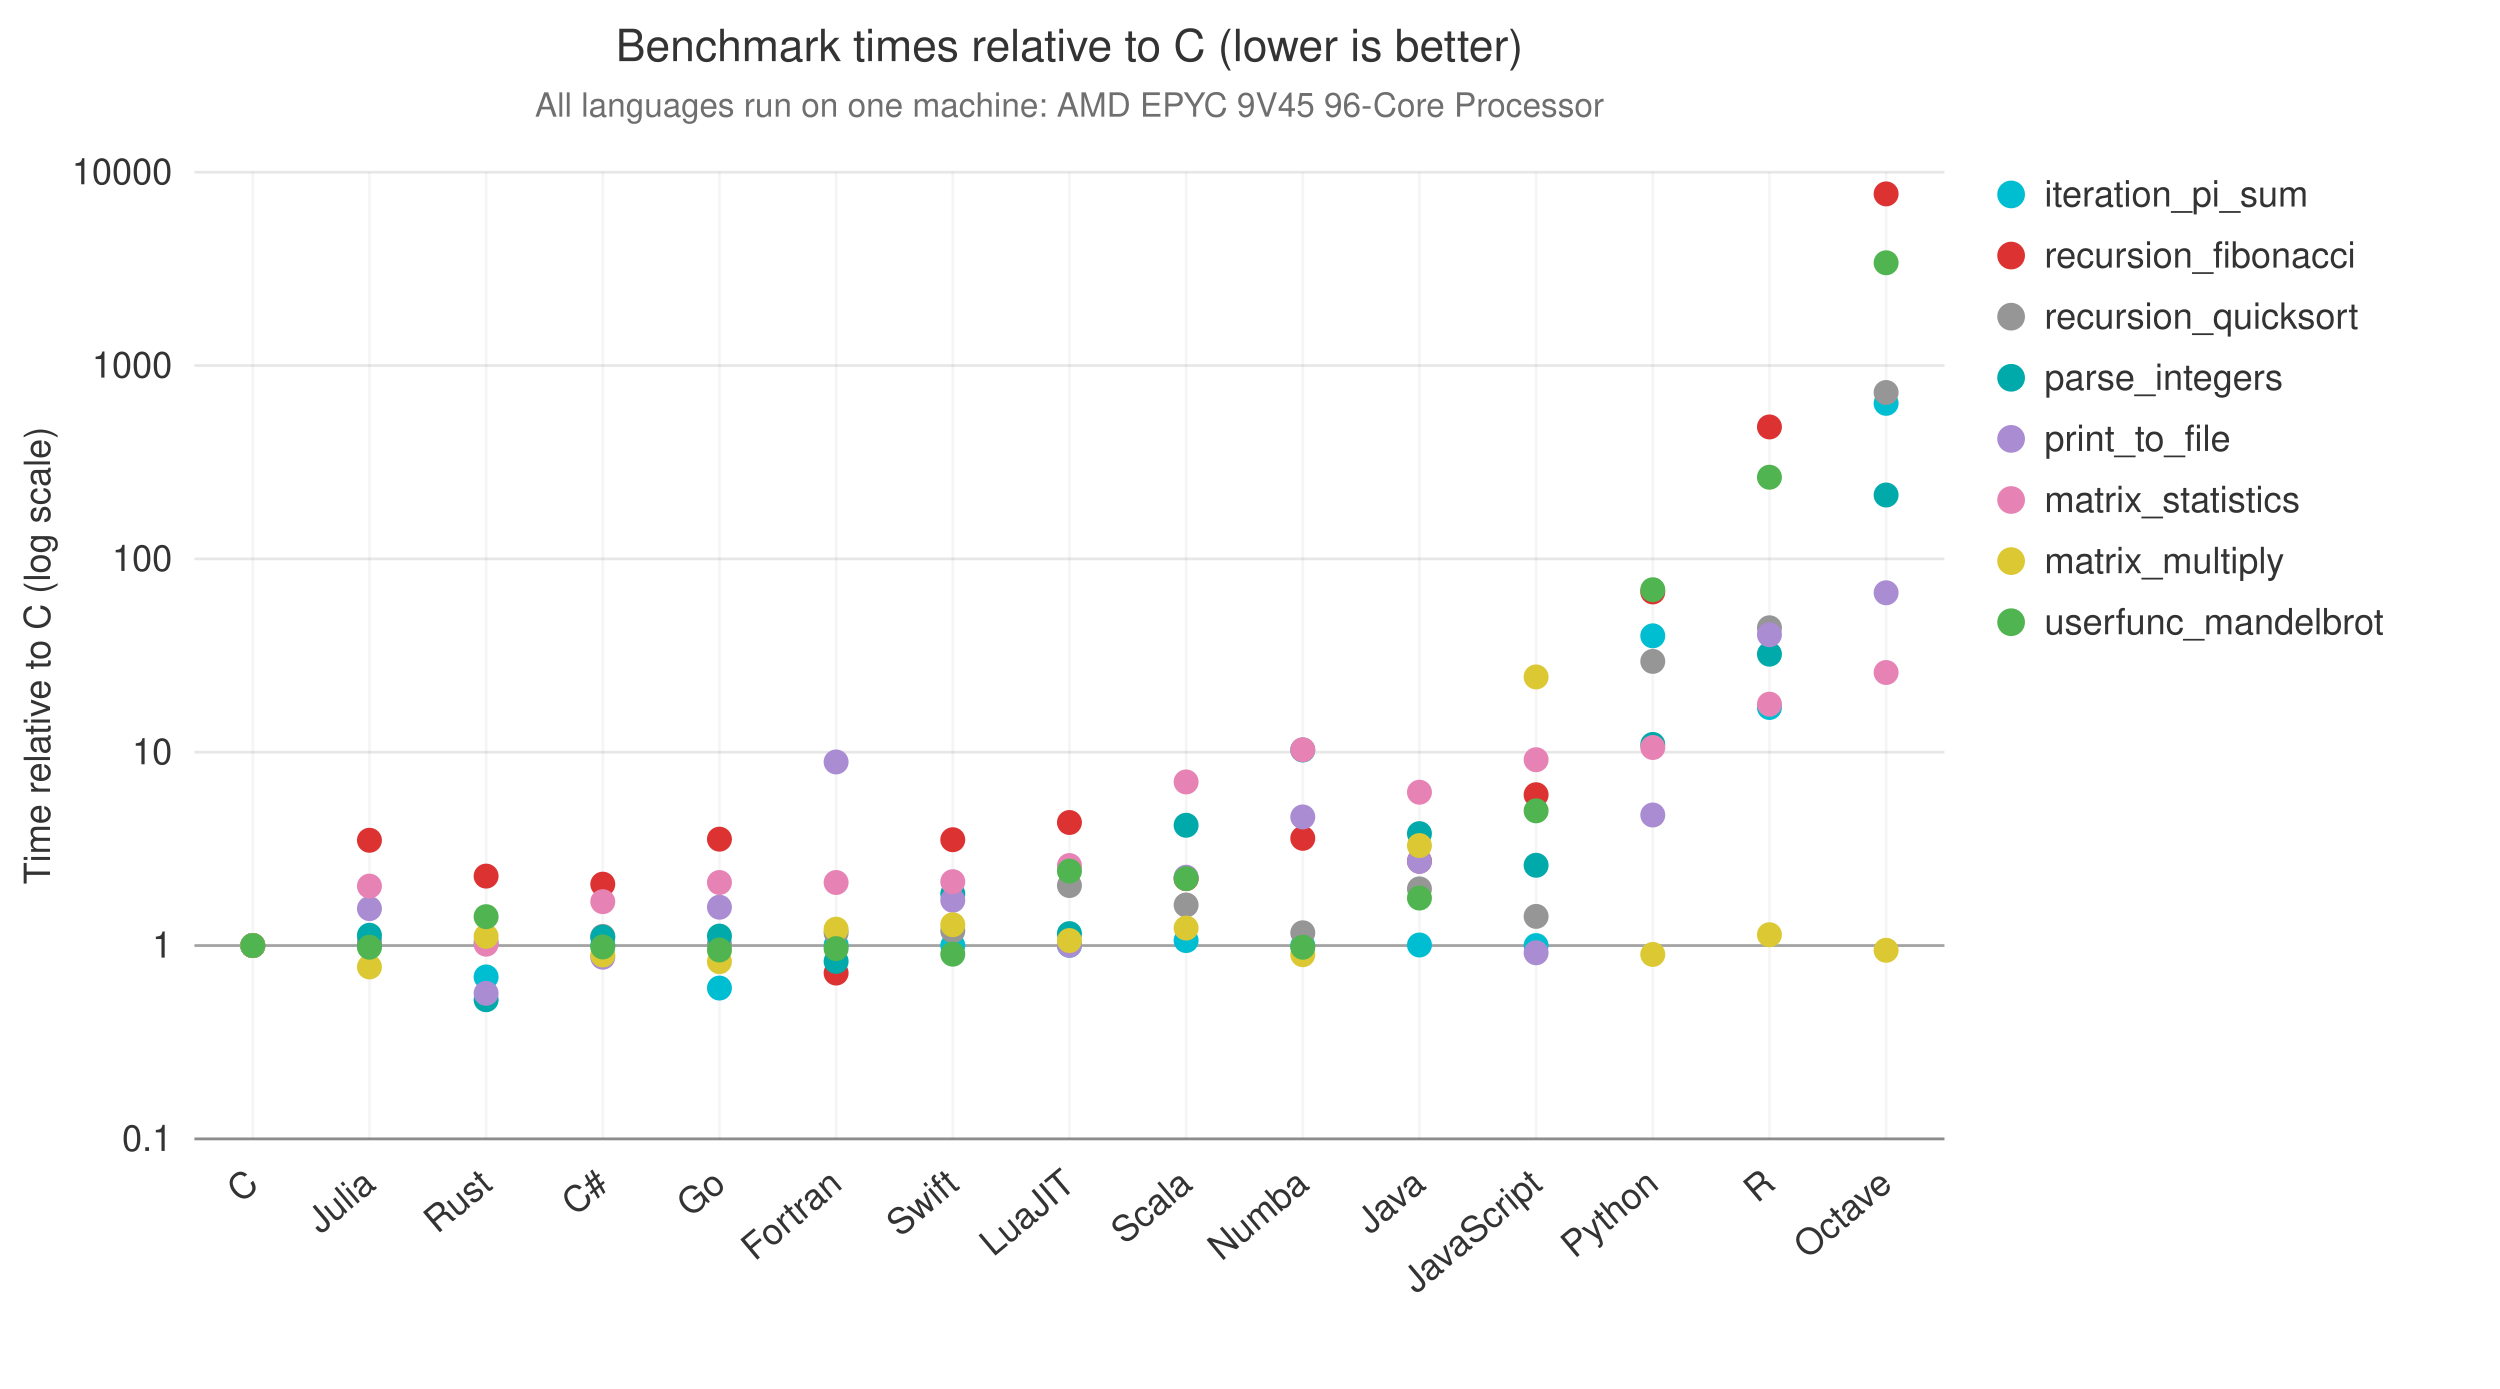
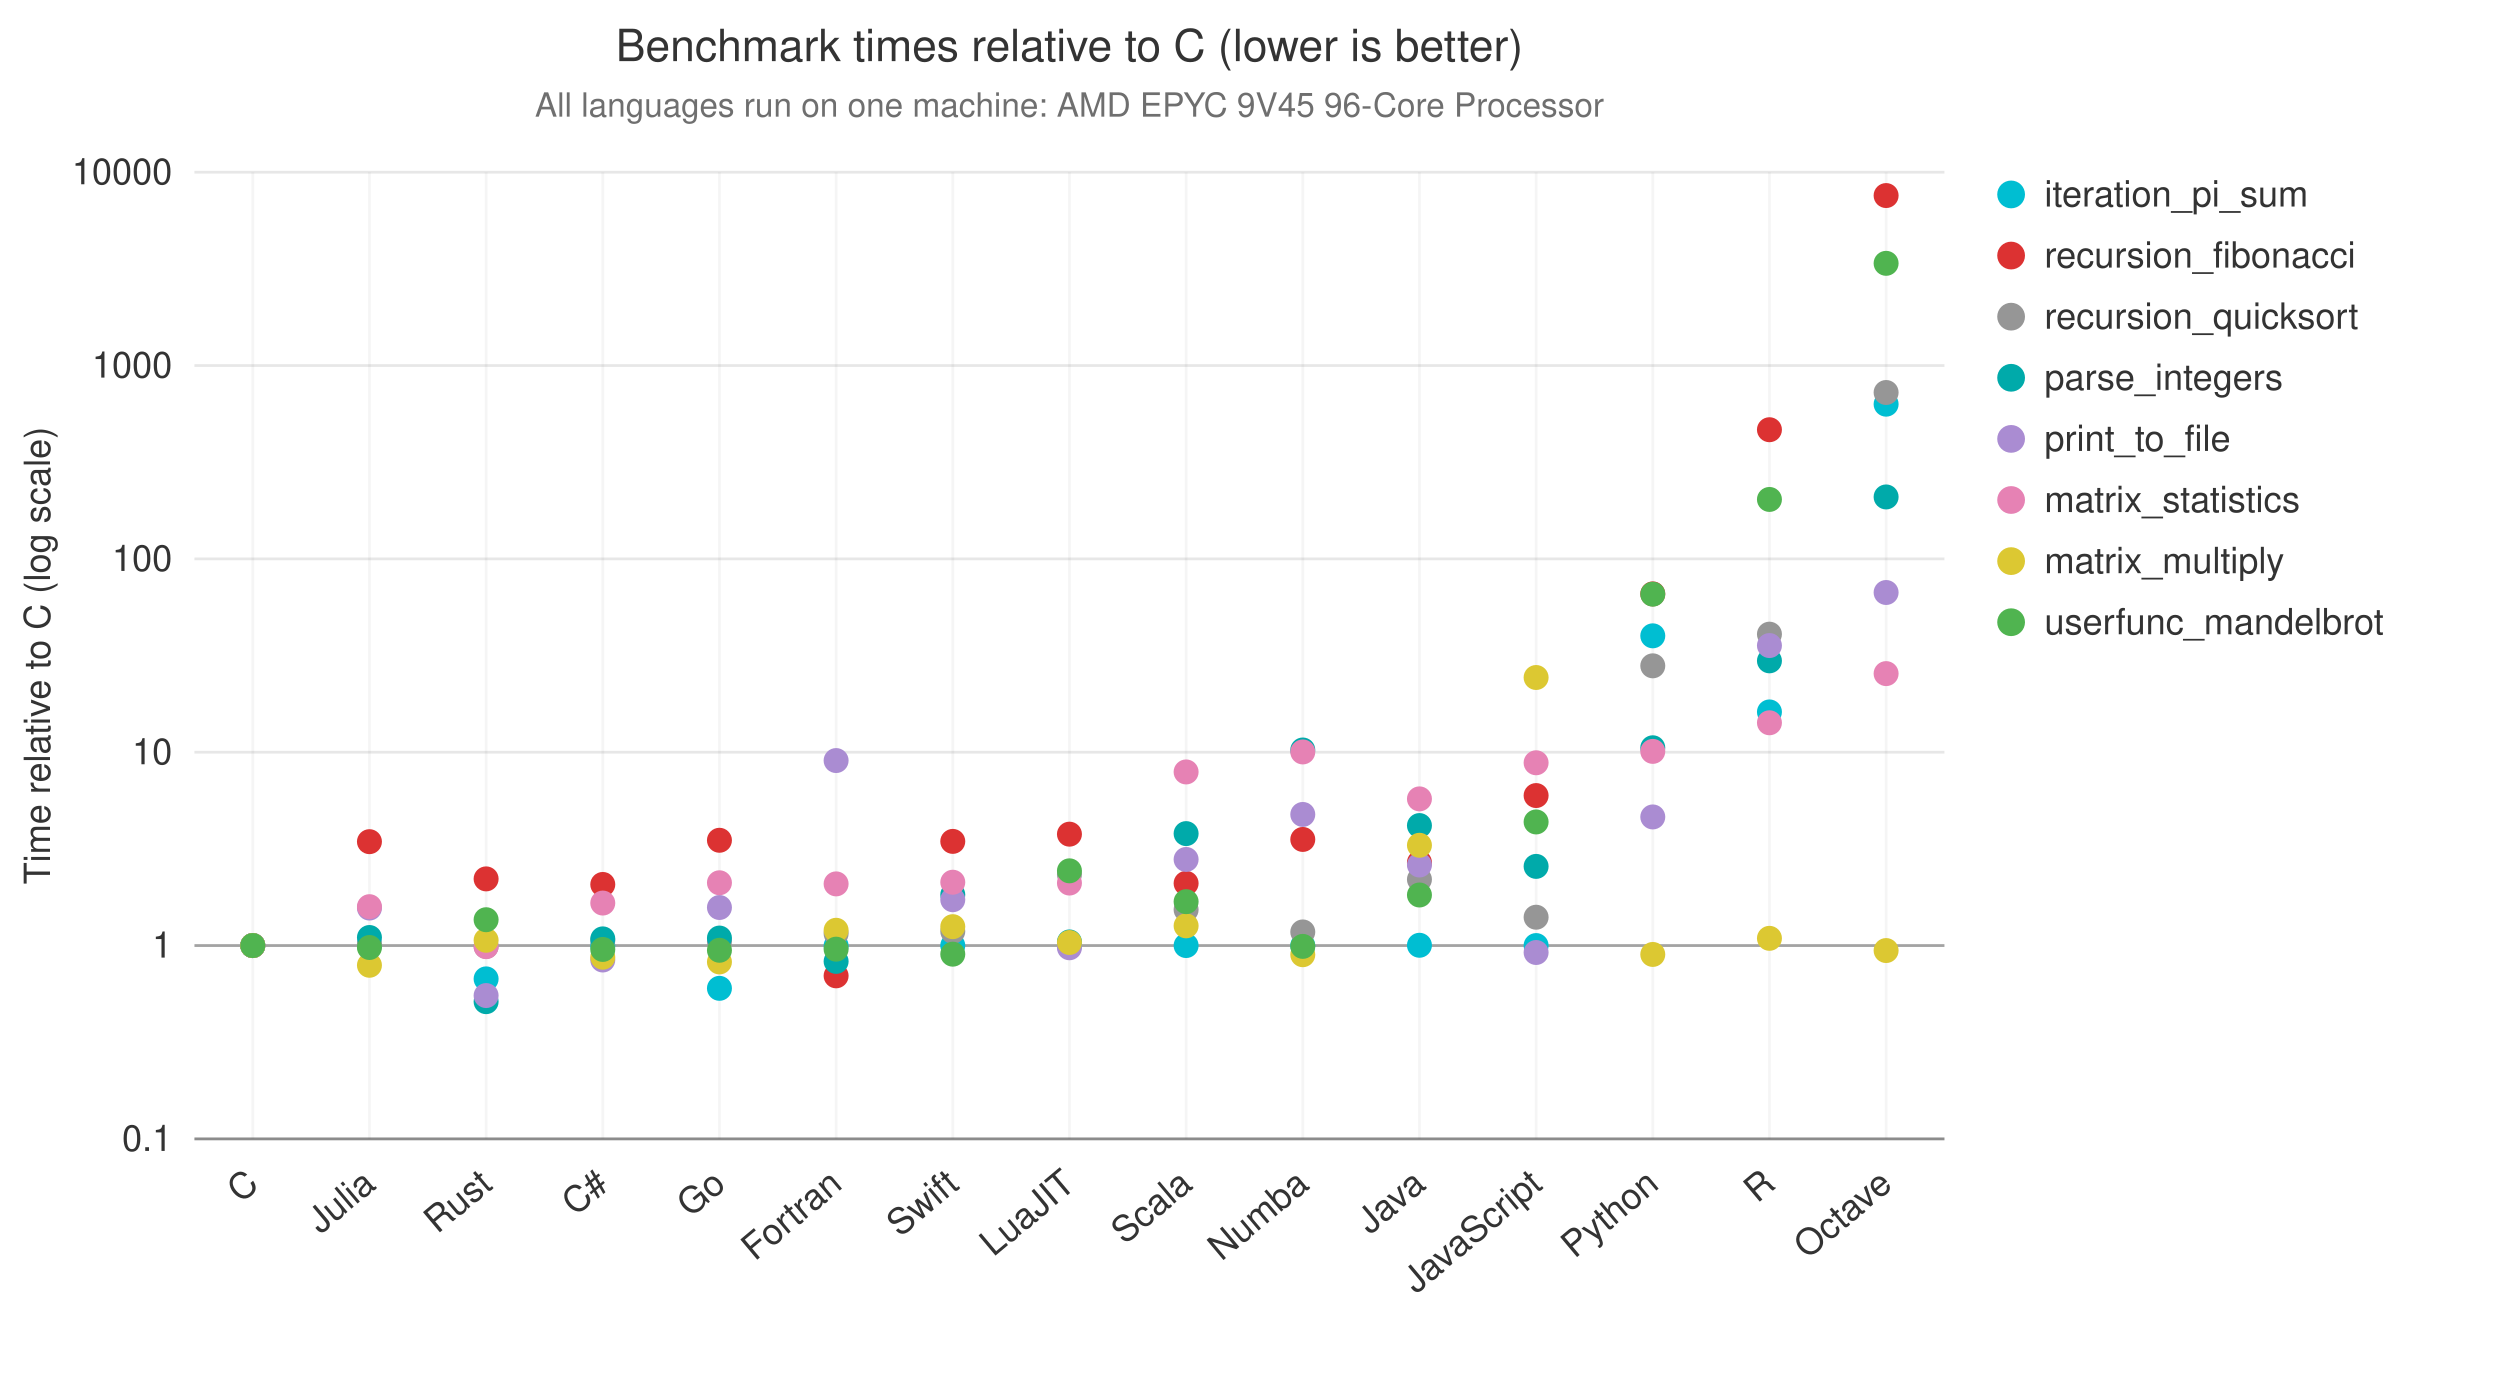
<svg xmlns="http://www.w3.org/2000/svg" class="mb-chart" viewBox="0 0 900 500" role="img" aria-labelledby="mb-chart-title" font-family="Helvetica, Arial, sans-serif" font-size="13" style="width:100%;height:auto;max-width:900px">
  <style>
  .mb-chart { color: #333; }
  @media (prefers-color-scheme: dark) { .mb-chart { color: #ddd; } }
  .mb-chart text { fill: currentColor; }
  .mb-chart .grid { stroke: currentColor; stroke-opacity: 0.12; }
  .mb-chart .grid.one { stroke-opacity: 0.45; }
  .mb-chart .grid.lang { stroke-opacity: 0.05; }
  .mb-chart .axis { stroke: currentColor; stroke-opacity: 0.5; }
  .mb-chart .muted { fill-opacity: 0.7; }
</style>
  <text x="385.0" y="22" text-anchor="middle" font-size="16">Benchmark times relative to C (lower is better)</text>
  <text class="muted" x="385.0" y="42" text-anchor="middle" font-size="12">All languages run on one machine: AMD EPYC 9V45 96-Core Processor</text>
  <line class="grid" x1="70" x2="700" y1="410.0" y2="410.0" />
  <text x="62" y="410.0" text-anchor="end" dominant-baseline="middle">0.1</text>
  <line class="grid one" x1="70" x2="700" y1="340.4" y2="340.4" />
  <text x="62" y="340.4" text-anchor="end" dominant-baseline="middle">1</text>
  <line class="grid" x1="70" x2="700" y1="270.8" y2="270.8" />
  <text x="62" y="270.8" text-anchor="end" dominant-baseline="middle">10</text>
  <line class="grid" x1="70" x2="700" y1="201.2" y2="201.2" />
  <text x="62" y="201.2" text-anchor="end" dominant-baseline="middle">100</text>
  <line class="grid" x1="70" x2="700" y1="131.6" y2="131.6" />
  <text x="62" y="131.6" text-anchor="end" dominant-baseline="middle">1000</text>
  <line class="grid" x1="70" x2="700" y1="62.0" y2="62.0" />
  <text x="62" y="62.0" text-anchor="end" dominant-baseline="middle">10000</text>
  <text transform="translate(18,236.0) rotate(-90)" text-anchor="middle">Time relative to C (log scale)</text>
  <line class="axis" x1="70" x2="700" y1="410" y2="410" />
  <line class="grid lang" x1="91.0" x2="91.0" y1="62" y2="410" />
  <text transform="translate(91.0,424) rotate(-40)" text-anchor="end" dominant-baseline="middle">C</text>
  <line class="grid lang" x1="133.0" x2="133.0" y1="62" y2="410" />
  <text transform="translate(133.0,424) rotate(-40)" text-anchor="end" dominant-baseline="middle">Julia</text>
  <line class="grid lang" x1="175.0" x2="175.0" y1="62" y2="410" />
  <text transform="translate(175.0,424) rotate(-40)" text-anchor="end" dominant-baseline="middle">Rust</text>
  <line class="grid lang" x1="217.0" x2="217.0" y1="62" y2="410" />
  <text transform="translate(217.0,424) rotate(-40)" text-anchor="end" dominant-baseline="middle">C#</text>
  <line class="grid lang" x1="259.0" x2="259.0" y1="62" y2="410" />
  <text transform="translate(259.0,424) rotate(-40)" text-anchor="end" dominant-baseline="middle">Go</text>
  <line class="grid lang" x1="301.0" x2="301.0" y1="62" y2="410" />
  <text transform="translate(301.0,424) rotate(-40)" text-anchor="end" dominant-baseline="middle">Fortran</text>
  <line class="grid lang" x1="343.0" x2="343.0" y1="62" y2="410" />
  <text transform="translate(343.0,424) rotate(-40)" text-anchor="end" dominant-baseline="middle">Swift</text>
  <line class="grid lang" x1="385.0" x2="385.0" y1="62" y2="410" />
  <text transform="translate(385.0,424) rotate(-40)" text-anchor="end" dominant-baseline="middle">LuaJIT</text>
  <line class="grid lang" x1="427.0" x2="427.0" y1="62" y2="410" />
  <text transform="translate(427.0,424) rotate(-40)" text-anchor="end" dominant-baseline="middle">Scala</text>
  <line class="grid lang" x1="469.0" x2="469.0" y1="62" y2="410" />
  <text transform="translate(469.0,424) rotate(-40)" text-anchor="end" dominant-baseline="middle">Numba</text>
  <line class="grid lang" x1="511.0" x2="511.0" y1="62" y2="410" />
  <text transform="translate(511.0,424) rotate(-40)" text-anchor="end" dominant-baseline="middle">Java</text>
  <line class="grid lang" x1="553.0" x2="553.0" y1="62" y2="410" />
  <text transform="translate(553.0,424) rotate(-40)" text-anchor="end" dominant-baseline="middle">JavaScript</text>
  <line class="grid lang" x1="595.0" x2="595.0" y1="62" y2="410" />
  <text transform="translate(595.0,424) rotate(-40)" text-anchor="end" dominant-baseline="middle">Python</text>
  <line class="grid lang" x1="637.0" x2="637.0" y1="62" y2="410" />
  <text transform="translate(637.0,424) rotate(-40)" text-anchor="end" dominant-baseline="middle">R</text>
  <line class="grid lang" x1="679.0" x2="679.0" y1="62" y2="410" />
  <text transform="translate(679.0,424) rotate(-40)" text-anchor="end" dominant-baseline="middle">Octave</text>
  <g fill="rgb(0, 190, 210)">
    <circle cx="91.0" cy="340.4" r="4.5" />
-     <circle cx="133.0" cy="340.3" r="4.5" />
-     <circle cx="175.0" cy="351.7" r="4.5" />
-     <circle cx="217.0" cy="340.3" r="4.5" />
-     <circle cx="259.0" cy="355.7" r="4.5" />
-     <circle cx="301.0" cy="340.2" r="4.5" />
+     <circle cx="133.0" cy="340.4" r="4.5" />
+     <circle cx="175.0" cy="352.4" r="4.5" />
+     <circle cx="217.0" cy="340.5" r="4.5" />
+     <circle cx="259.0" cy="355.8" r="4.5" />
+     <circle cx="301.0" cy="340.5" r="4.5" />
    <circle cx="343.0" cy="340.4" r="4.5" />
-     <circle cx="385.0" cy="340.3" r="4.5" />
-     <circle cx="427.0" cy="338.6" r="4.5" />
+     <circle cx="385.0" cy="340.4" r="4.5" />
+     <circle cx="427.0" cy="340.4" r="4.5" />
    <circle cx="469.0" cy="340.4" r="4.5" />
-     <circle cx="511.0" cy="340.2" r="4.5" />
+     <circle cx="511.0" cy="340.3" r="4.5" />
    <circle cx="553.0" cy="340.4" r="4.5" />
    <circle cx="595.0" cy="228.9" r="4.5" />
-     <circle cx="637.0" cy="254.7" r="4.5" />
-     <circle cx="679.0" cy="145.2" r="4.5" />
+     <circle cx="637.0" cy="256.3" r="4.5" />
+     <circle cx="679.0" cy="145.5" r="4.5" />
  </g>
  <g fill="rgb(220, 50, 50)">
    <circle cx="91.0" cy="340.4" r="4.5" />
-     <circle cx="133.0" cy="302.5" r="4.5" />
-     <circle cx="175.0" cy="315.4" r="4.5" />
-     <circle cx="217.0" cy="318.3" r="4.5" />
-     <circle cx="259.0" cy="302.1" r="4.5" />
-     <circle cx="301.0" cy="350.3" r="4.5" />
-     <circle cx="343.0" cy="302.3" r="4.5" />
-     <circle cx="385.0" cy="296.1" r="4.5" />
-     <circle cx="427.0" cy="316.3" r="4.5" />
-     <circle cx="469.0" cy="301.8" r="4.5" />
-     <circle cx="511.0" cy="310.0" r="4.5" />
-     <circle cx="553.0" cy="286.1" r="4.5" />
-     <circle cx="595.0" cy="213.1" r="4.5" />
-     <circle cx="637.0" cy="153.7" r="4.5" />
-     <circle cx="679.0" cy="69.8" r="4.5" />
+     <circle cx="133.0" cy="303.0" r="4.5" />
+     <circle cx="175.0" cy="316.4" r="4.5" />
+     <circle cx="217.0" cy="318.4" r="4.5" />
+     <circle cx="259.0" cy="302.5" r="4.5" />
+     <circle cx="301.0" cy="351.3" r="4.5" />
+     <circle cx="343.0" cy="302.9" r="4.5" />
+     <circle cx="385.0" cy="300.3" r="4.5" />
+     <circle cx="427.0" cy="318.0" r="4.5" />
+     <circle cx="469.0" cy="302.2" r="4.5" />
+     <circle cx="511.0" cy="310.5" r="4.5" />
+     <circle cx="553.0" cy="286.4" r="4.5" />
+     <circle cx="595.0" cy="213.8" r="4.5" />
+     <circle cx="637.0" cy="154.7" r="4.5" />
+     <circle cx="679.0" cy="70.4" r="4.5" />
  </g>
  <g fill="rgb(150, 150, 150)">
    <circle cx="91.0" cy="340.4" r="4.5" />
-     <circle cx="133.0" cy="338.9" r="4.5" />
-     <circle cx="175.0" cy="339.2" r="4.5" />
-     <circle cx="217.0" cy="337.1" r="4.5" />
-     <circle cx="259.0" cy="339.9" r="4.5" />
-     <circle cx="301.0" cy="335.8" r="4.5" />
-     <circle cx="343.0" cy="335.1" r="4.5" />
-     <circle cx="385.0" cy="318.8" r="4.5" />
-     <circle cx="427.0" cy="325.8" r="4.5" />
-     <circle cx="469.0" cy="335.8" r="4.5" />
-     <circle cx="511.0" cy="320.0" r="4.5" />
-     <circle cx="553.0" cy="329.9" r="4.5" />
-     <circle cx="595.0" cy="238.1" r="4.5" />
-     <circle cx="637.0" cy="226.0" r="4.5" />
+     <circle cx="133.0" cy="339.8" r="4.5" />
+     <circle cx="175.0" cy="340.7" r="4.5" />
+     <circle cx="217.0" cy="338.6" r="4.5" />
+     <circle cx="259.0" cy="339.0" r="4.5" />
+     <circle cx="301.0" cy="336.1" r="4.5" />
+     <circle cx="343.0" cy="335.3" r="4.5" />
+     <circle cx="385.0" cy="314.8" r="4.5" />
+     <circle cx="427.0" cy="327.5" r="4.5" />
+     <circle cx="469.0" cy="335.5" r="4.5" />
+     <circle cx="511.0" cy="316.6" r="4.5" />
+     <circle cx="553.0" cy="330.2" r="4.5" />
+     <circle cx="595.0" cy="239.7" r="4.5" />
+     <circle cx="637.0" cy="228.3" r="4.5" />
    <circle cx="679.0" cy="141.3" r="4.5" />
  </g>
  <g fill="rgb(0, 170, 170)">
    <circle cx="91.0" cy="340.4" r="4.5" />
-     <circle cx="133.0" cy="336.7" r="4.5" />
-     <circle cx="175.0" cy="359.9" r="4.5" />
-     <circle cx="217.0" cy="337.4" r="4.5" />
-     <circle cx="259.0" cy="337.0" r="4.5" />
+     <circle cx="133.0" cy="337.5" r="4.5" />
+     <circle cx="175.0" cy="360.6" r="4.5" />
+     <circle cx="217.0" cy="338.0" r="4.5" />
+     <circle cx="259.0" cy="337.7" r="4.5" />
    <circle cx="301.0" cy="346.1" r="4.5" />
-     <circle cx="343.0" cy="321.8" r="4.5" />
-     <circle cx="385.0" cy="336.1" r="4.5" />
-     <circle cx="427.0" cy="297.1" r="4.5" />
+     <circle cx="343.0" cy="322.1" r="4.5" />
+     <circle cx="385.0" cy="339.1" r="4.5" />
+     <circle cx="427.0" cy="300.1" r="4.5" />
    <circle cx="469.0" cy="270.0" r="4.5" />
-     <circle cx="511.0" cy="300.1" r="4.5" />
-     <circle cx="553.0" cy="311.5" r="4.5" />
-     <circle cx="595.0" cy="268.0" r="4.5" />
-     <circle cx="637.0" cy="235.5" r="4.5" />
-     <circle cx="679.0" cy="178.2" r="4.5" />
+     <circle cx="511.0" cy="297.2" r="4.5" />
+     <circle cx="553.0" cy="311.9" r="4.5" />
+     <circle cx="595.0" cy="269.2" r="4.5" />
+     <circle cx="637.0" cy="237.9" r="4.5" />
+     <circle cx="679.0" cy="178.9" r="4.5" />
  </g>
  <g fill="rgb(170, 140, 210)">
    <circle cx="91.0" cy="340.4" r="4.5" />
-     <circle cx="133.0" cy="327.1" r="4.5" />
-     <circle cx="175.0" cy="357.6" r="4.5" />
+     <circle cx="133.0" cy="326.9" r="4.5" />
+     <circle cx="175.0" cy="358.4" r="4.5" />
+     <circle cx="217.0" cy="345.6" r="4.5" />
+     <circle cx="259.0" cy="326.7" r="4.5" />
+     <circle cx="301.0" cy="273.8" r="4.5" />
+     <circle cx="343.0" cy="323.9" r="4.5" />
+     <circle cx="385.0" cy="341.2" r="4.5" />
+     <circle cx="427.0" cy="309.4" r="4.5" />
+     <circle cx="469.0" cy="293.2" r="4.5" />
+     <circle cx="511.0" cy="311.4" r="4.5" />
+     <circle cx="553.0" cy="342.9" r="4.5" />
+     <circle cx="595.0" cy="294.1" r="4.5" />
+     <circle cx="637.0" cy="232.4" r="4.5" />
+     <circle cx="679.0" cy="213.3" r="4.5" />
+   </g>
+   <g fill="rgb(230, 130, 180)">
+     <circle cx="91.0" cy="340.4" r="4.5" />
+     <circle cx="133.0" cy="326.4" r="4.5" />
+     <circle cx="175.0" cy="340.8" r="4.5" />
+     <circle cx="217.0" cy="325.1" r="4.5" />
+     <circle cx="259.0" cy="317.8" r="4.5" />
+     <circle cx="301.0" cy="318.2" r="4.5" />
+     <circle cx="343.0" cy="317.6" r="4.5" />
+     <circle cx="385.0" cy="317.9" r="4.5" />
+     <circle cx="427.0" cy="277.9" r="4.5" />
+     <circle cx="469.0" cy="270.7" r="4.5" />
+     <circle cx="511.0" cy="287.6" r="4.5" />
+     <circle cx="553.0" cy="274.6" r="4.5" />
+     <circle cx="595.0" cy="270.5" r="4.5" />
+     <circle cx="637.0" cy="260.2" r="4.5" />
+     <circle cx="679.0" cy="242.5" r="4.5" />
+   </g>
+   <g fill="rgb(220, 200, 50)">
+     <circle cx="91.0" cy="340.4" r="4.5" />
+     <circle cx="133.0" cy="347.5" r="4.5" />
+     <circle cx="175.0" cy="338.5" r="4.5" />
    <circle cx="217.0" cy="344.6" r="4.5" />
-     <circle cx="259.0" cy="326.6" r="4.5" />
-     <circle cx="301.0" cy="274.3" r="4.5" />
-     <circle cx="343.0" cy="324.1" r="4.5" />
-     <circle cx="385.0" cy="340.3" r="4.5" />
-     <circle cx="427.0" cy="315.8" r="4.5" />
-     <circle cx="469.0" cy="294.1" r="4.5" />
-     <circle cx="511.0" cy="310.1" r="4.5" />
-     <circle cx="553.0" cy="343.0" r="4.5" />
-     <circle cx="595.0" cy="293.4" r="4.5" />
-     <circle cx="637.0" cy="228.5" r="4.5" />
-     <circle cx="679.0" cy="213.4" r="4.5" />
-   </g>
-   <g fill="rgb(230, 130, 180)">
-     <circle cx="91.0" cy="340.4" r="4.5" />
-     <circle cx="133.0" cy="319.0" r="4.5" />
-     <circle cx="175.0" cy="339.9" r="4.5" />
-     <circle cx="217.0" cy="324.6" r="4.5" />
-     <circle cx="259.0" cy="317.7" r="4.5" />
-     <circle cx="301.0" cy="317.7" r="4.5" />
-     <circle cx="343.0" cy="317.4" r="4.5" />
-     <circle cx="385.0" cy="311.6" r="4.5" />
-     <circle cx="427.0" cy="281.5" r="4.5" />
-     <circle cx="469.0" cy="269.9" r="4.5" />
-     <circle cx="511.0" cy="285.2" r="4.5" />
-     <circle cx="553.0" cy="273.5" r="4.5" />
-     <circle cx="595.0" cy="269.1" r="4.5" />
-     <circle cx="637.0" cy="253.5" r="4.5" />
-     <circle cx="679.0" cy="242.1" r="4.5" />
-   </g>
-   <g fill="rgb(220, 200, 50)">
-     <circle cx="91.0" cy="340.4" r="4.5" />
-     <circle cx="133.0" cy="348.1" r="4.5" />
-     <circle cx="175.0" cy="337.1" r="4.5" />
-     <circle cx="217.0" cy="343.8" r="4.5" />
-     <circle cx="259.0" cy="346.2" r="4.5" />
-     <circle cx="301.0" cy="334.5" r="4.5" />
-     <circle cx="343.0" cy="332.9" r="4.5" />
-     <circle cx="385.0" cy="338.6" r="4.5" />
-     <circle cx="427.0" cy="334.1" r="4.5" />
+     <circle cx="259.0" cy="346.3" r="4.5" />
+     <circle cx="301.0" cy="334.9" r="4.5" />
+     <circle cx="343.0" cy="333.6" r="4.5" />
+     <circle cx="385.0" cy="339.3" r="4.5" />
+     <circle cx="427.0" cy="333.3" r="4.5" />
    <circle cx="469.0" cy="343.7" r="4.5" />
-     <circle cx="511.0" cy="304.4" r="4.5" />
-     <circle cx="553.0" cy="243.7" r="4.5" />
+     <circle cx="511.0" cy="304.3" r="4.5" />
+     <circle cx="553.0" cy="243.9" r="4.5" />
    <circle cx="595.0" cy="343.6" r="4.5" />
-     <circle cx="637.0" cy="336.5" r="4.5" />
-     <circle cx="679.0" cy="342.1" r="4.5" />
+     <circle cx="637.0" cy="337.8" r="4.5" />
+     <circle cx="679.0" cy="342.2" r="4.5" />
  </g>
  <g fill="rgb(80, 180, 80)">
    <circle cx="91.0" cy="340.4" r="4.5" />
-     <circle cx="133.0" cy="341.0" r="4.5" />
-     <circle cx="175.0" cy="330.0" r="4.5" />
-     <circle cx="217.0" cy="340.9" r="4.5" />
-     <circle cx="259.0" cy="342.0" r="4.5" />
-     <circle cx="301.0" cy="341.5" r="4.5" />
+     <circle cx="133.0" cy="341.1" r="4.5" />
+     <circle cx="175.0" cy="331.1" r="4.5" />
+     <circle cx="217.0" cy="341.8" r="4.5" />
+     <circle cx="259.0" cy="342.1" r="4.5" />
+     <circle cx="301.0" cy="341.7" r="4.5" />
    <circle cx="343.0" cy="343.5" r="4.5" />
-     <circle cx="385.0" cy="313.6" r="4.5" />
-     <circle cx="427.0" cy="316.3" r="4.5" />
-     <circle cx="469.0" cy="341.0" r="4.5" />
-     <circle cx="511.0" cy="323.3" r="4.5" />
-     <circle cx="553.0" cy="291.9" r="4.5" />
-     <circle cx="595.0" cy="212.3" r="4.5" />
-     <circle cx="637.0" cy="171.8" r="4.5" />
-     <circle cx="679.0" cy="94.6" r="4.5" />
+     <circle cx="385.0" cy="313.5" r="4.5" />
+     <circle cx="427.0" cy="324.6" r="4.5" />
+     <circle cx="469.0" cy="340.7" r="4.5" />
+     <circle cx="511.0" cy="322.2" r="4.5" />
+     <circle cx="553.0" cy="295.9" r="4.5" />
+     <circle cx="595.0" cy="213.9" r="4.5" />
+     <circle cx="637.0" cy="179.8" r="4.5" />
+     <circle cx="679.0" cy="94.8" r="4.5" />
  </g>
  <circle cx="724" cy="70" r="5" fill="rgb(0, 190, 210)" />
  <text x="736" y="70" dominant-baseline="middle">iteration_pi_sum</text>
  <circle cx="724" cy="92" r="5" fill="rgb(220, 50, 50)" />
  <text x="736" y="92" dominant-baseline="middle">recursion_fibonacci</text>
  <circle cx="724" cy="114" r="5" fill="rgb(150, 150, 150)" />
  <text x="736" y="114" dominant-baseline="middle">recursion_quicksort</text>
  <circle cx="724" cy="136" r="5" fill="rgb(0, 170, 170)" />
  <text x="736" y="136" dominant-baseline="middle">parse_integers</text>
  <circle cx="724" cy="158" r="5" fill="rgb(170, 140, 210)" />
  <text x="736" y="158" dominant-baseline="middle">print_to_file</text>
  <circle cx="724" cy="180" r="5" fill="rgb(230, 130, 180)" />
  <text x="736" y="180" dominant-baseline="middle">matrix_statistics</text>
  <circle cx="724" cy="202" r="5" fill="rgb(220, 200, 50)" />
  <text x="736" y="202" dominant-baseline="middle">matrix_multiply</text>
  <circle cx="724" cy="224" r="5" fill="rgb(80, 180, 80)" />
  <text x="736" y="224" dominant-baseline="middle">userfunc_mandelbrot</text>
</svg>
